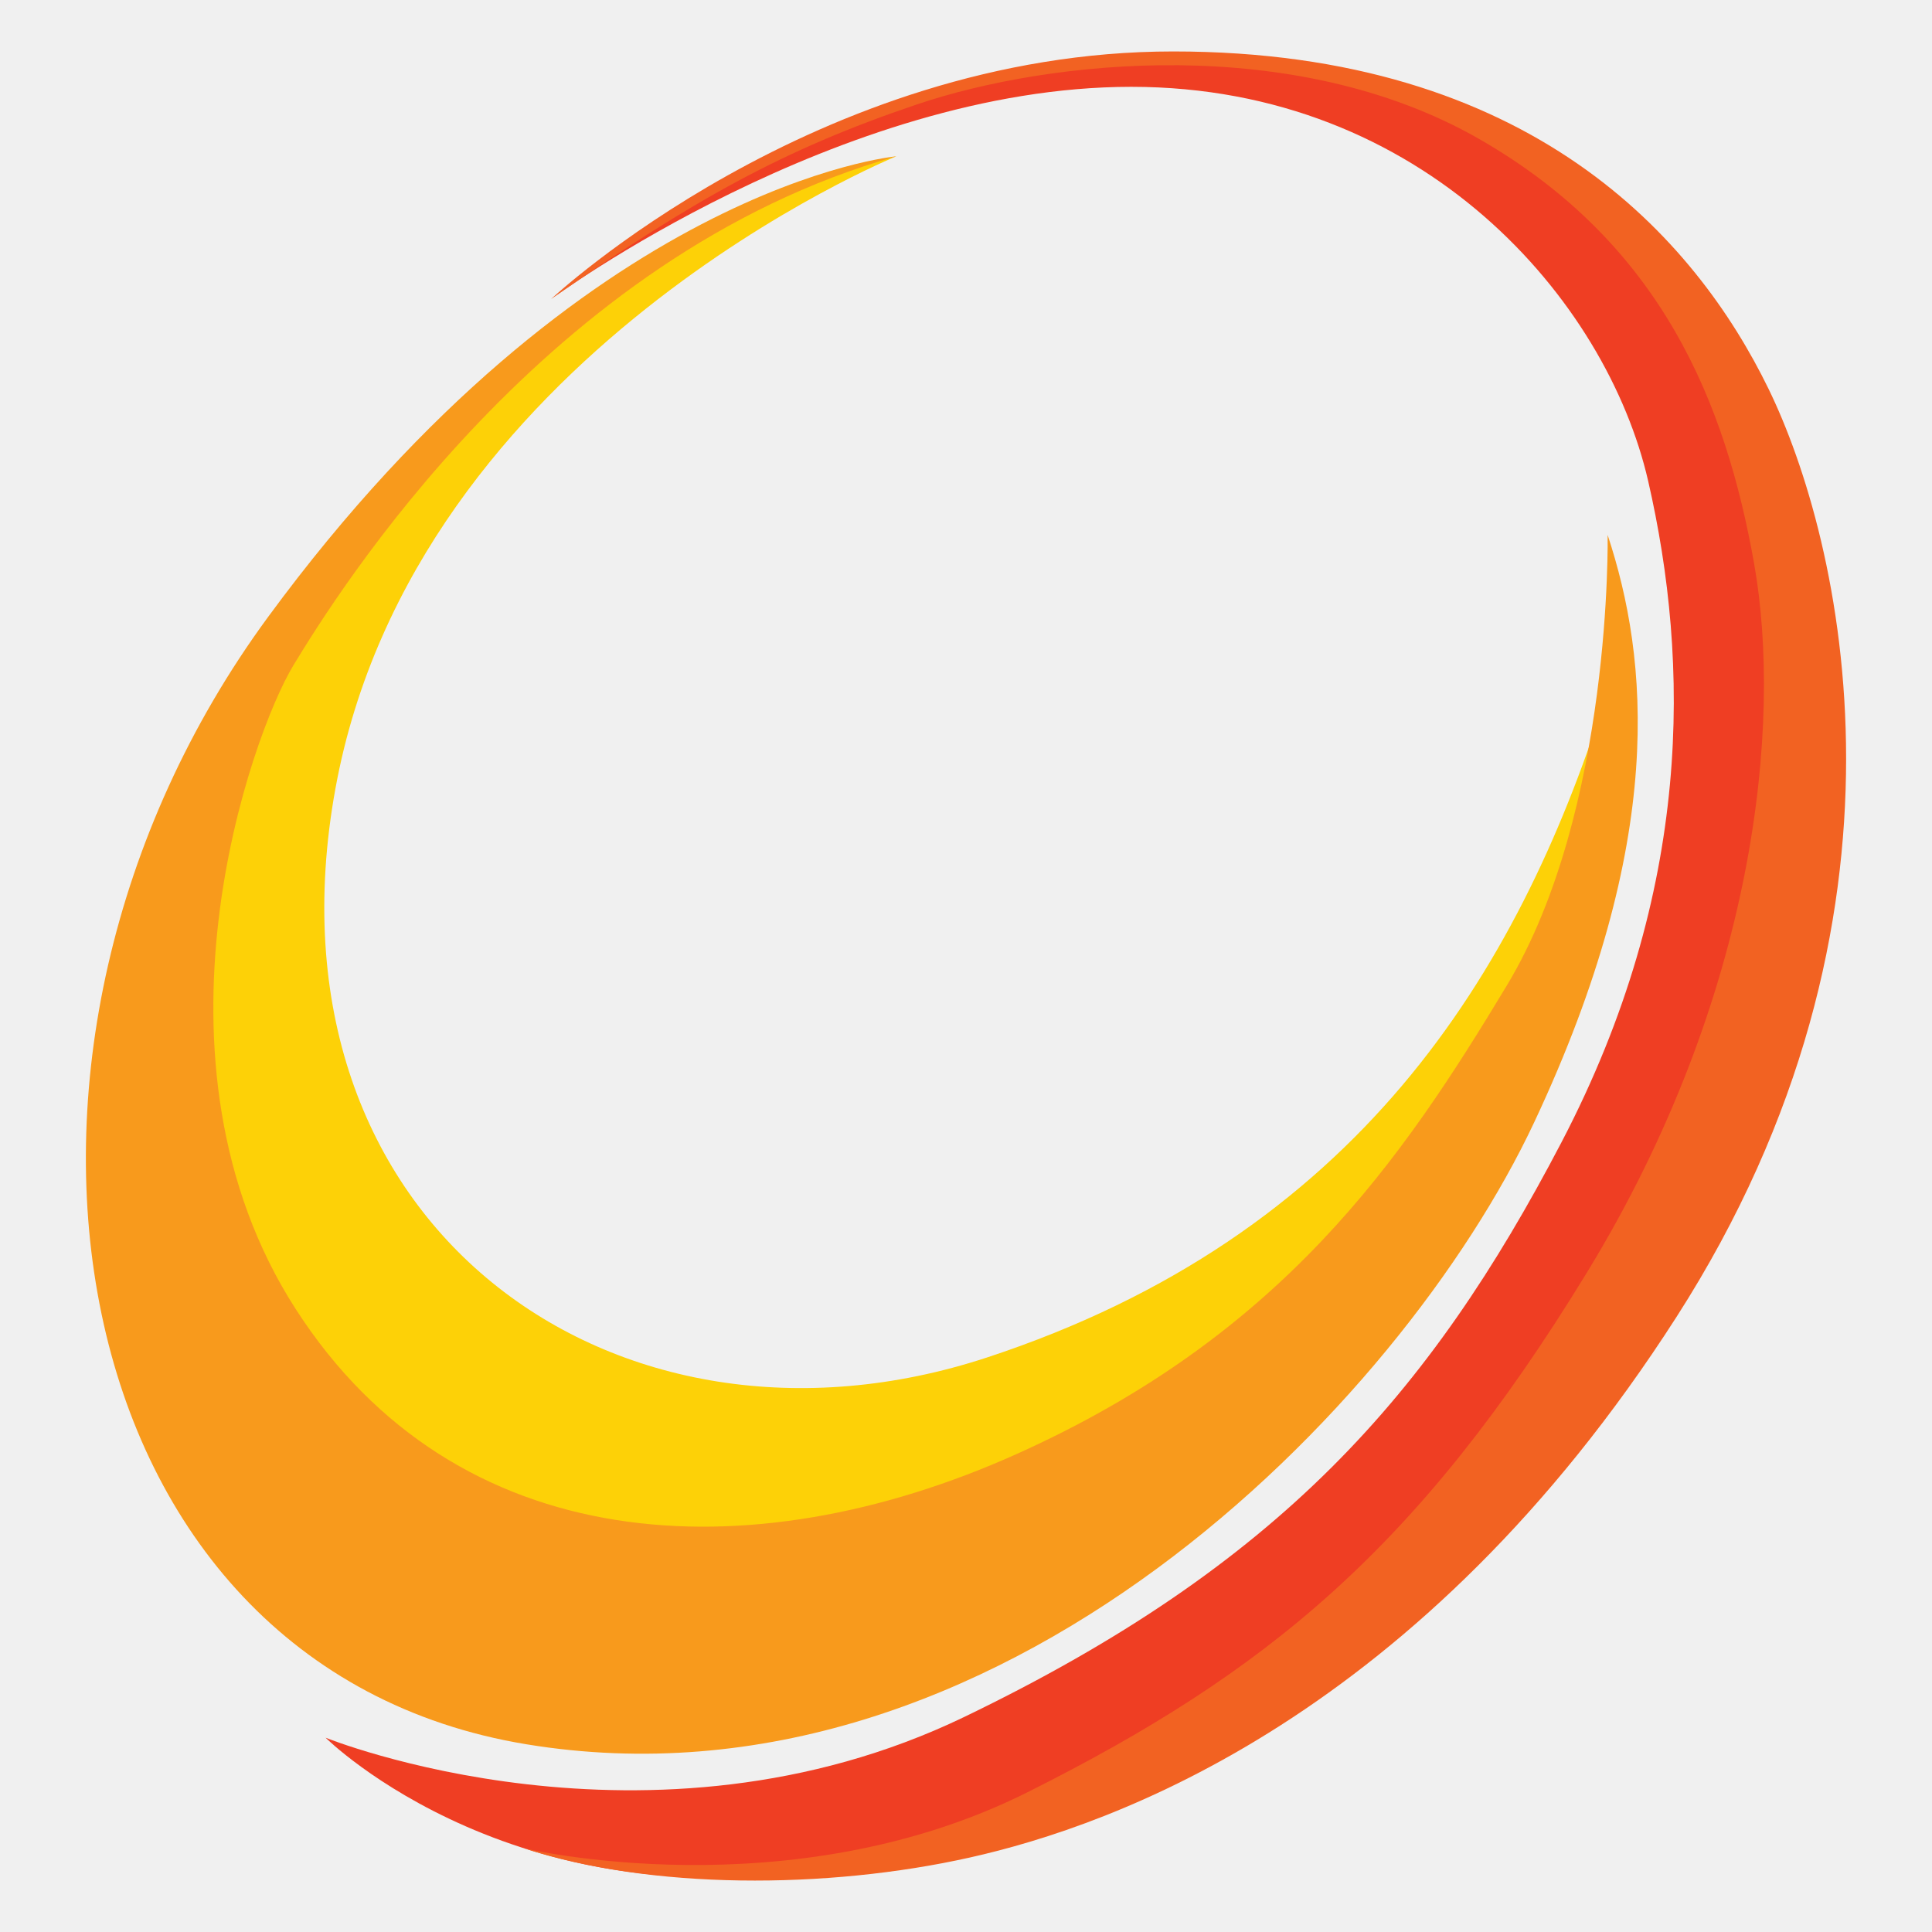
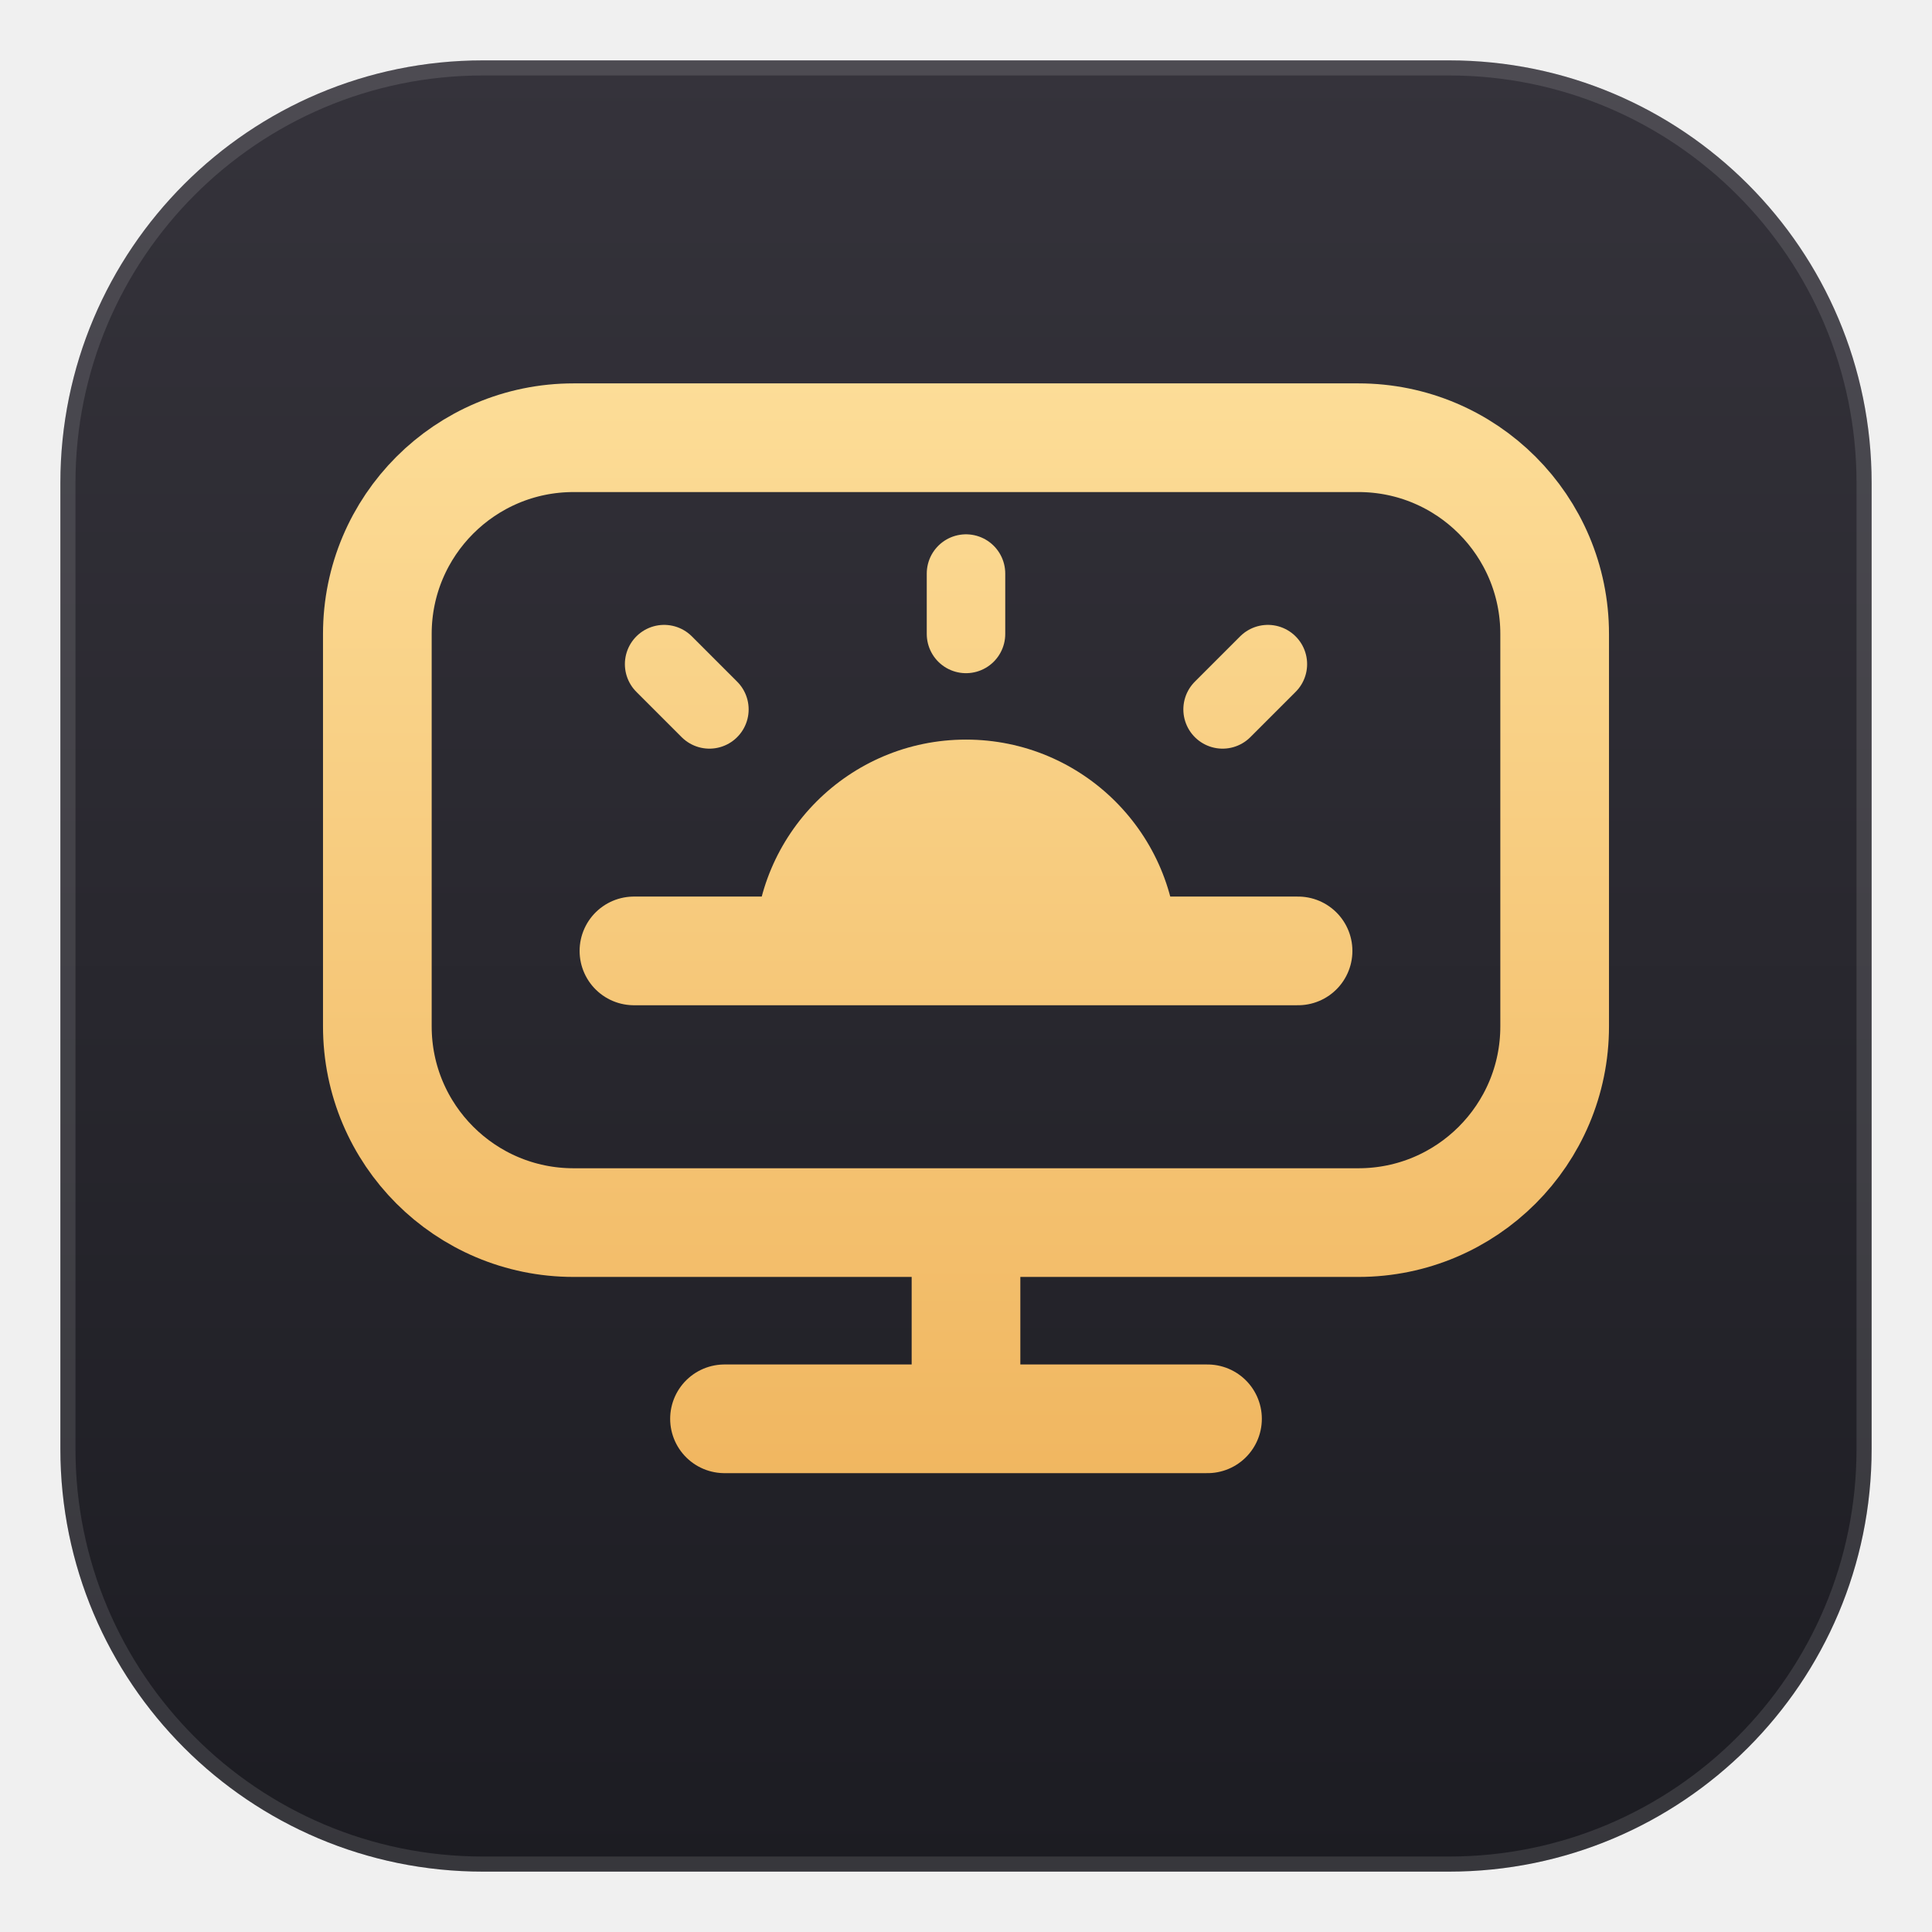
- <svg xmlns="http://www.w3.org/2000/svg" version="1.1" id="Sunshine_Logo" x="0px" y="0px" width="256px" height="256px" viewBox="0 0 256 256" style="enable-background:new 0 0 256 256;" xml:space="preserve">
-   <style type="text/css">
- 	.st0{fill:#FDD107;}
- 	.st1{fill:#F89A1C;}
- 	.st2{fill:#EF3E23;}
- 	.st3{fill:#F26222;}
- </style>
-   <path class="st0" d="M118.769,20.712c0,0-63.833,26-74.333,83.833s37.167,91.5,86.333,75.333  s70.333-51,81.833-87c0,0-9.333,100.5-96.167,115.5s-118.167-50-82.167-119.833  C44.269,67.045,80.519,29.629,118.769,20.712z" />
-   <path class="st1" d="M118.769,20.712c0,0-41.125,3.667-83.25,61.042s-28.125,139.125,34.25,149.375  s115.875-44.875,133.5-82.375s15.167-61.458,9.75-77.875c0,0,0.667,36.417-13.333,59.667  s-29.75,46.333-65.083,62.167s-74.167,13.75-95.417-19.25s-5.917-76.083-0.292-85.333  S72.394,33.795,118.769,20.712z" />
-   <path class="st2" d="M73.019,39.629c0,0,38.125-28.125,76.875-28.125s63,28.25,68.5,52.25s6,54.125-11.5,87.625  s-37.375,56-79.125,76.125s-84.625,2.75-84.625,2.75s25.977,25.875,71.051,16.5  c45.074-9.375,82.241-40.875,98.407-69.5s28.792-57.375,27.667-92.25s-23.75-54.5-31.25-60.25  s-23.188-17.812-58.188-16.562S86.456,29.816,73.019,39.629z" />
-   <path class="st3" d="M73.019,39.629c0,0,35-32.812,82.437-32.812s69.188,24.812,78.875,44.688  s21.812,70-12.188,123s-74.625,67.375-93.625,71.625s-42.431,4.269-59.111-1.23  c0,0,35.195,8.397,66.778-7.437s51.667-32.167,74.083-68.833  s25.917-72.75,22.167-93.917s-12.167-42.417-36.5-56.333s-56.729-10.531-74.479-4.531  S91.988,26.41,73.019,39.629z" />
+ <svg xmlns="http://www.w3.org/2000/svg" width="1024" height="1024" viewBox="0 0 128 128">
+   <defs>
+     <linearGradient id="surface" x1="0" y1="0" x2="0" y2="1">
+       <stop stop-color="#35333b" />
+       <stop offset="1" stop-color="#1c1c22" />
+     </linearGradient>
+     <linearGradient id="sunlight" gradientUnits="userSpaceOnUse" x1="0" y1="0" x2="0" y2="24">
+       <stop stop-color="#ffe5a3" />
+       <stop offset="1" stop-color="#efb25a" />
+     </linearGradient>
+   </defs>
+   <rect x="4" y="4" width="120" height="120" rx="28" fill="url(#surface)" />
+   <rect x="4.5" y="4.5" width="119" height="119" rx="27.5" fill="none" stroke="#ffffff" stroke-opacity="0.12" />
+   <g transform="translate(16 10) scale(4)" stroke="url(#sunlight)" stroke-width="1.8" stroke-linecap="round" stroke-linejoin="round">
+     <rect x="2.25" y="4.75" width="19.5" height="13" rx="3.25" fill="none" />
+     <path d="M12 18v3M8 21h8M6.5 13.25h11" fill="none" />
+     <path d="M12 7v1M7 8.5l0.75 0.75M17 8.5l-0.75 0.75" fill="none" stroke-width="1.3" />
+     <path d="M8.5 13.25a3.5 3.5 0 0 1 7 0Z" fill="url(#sunlight)" stroke="none" />
+   </g>
</svg>
